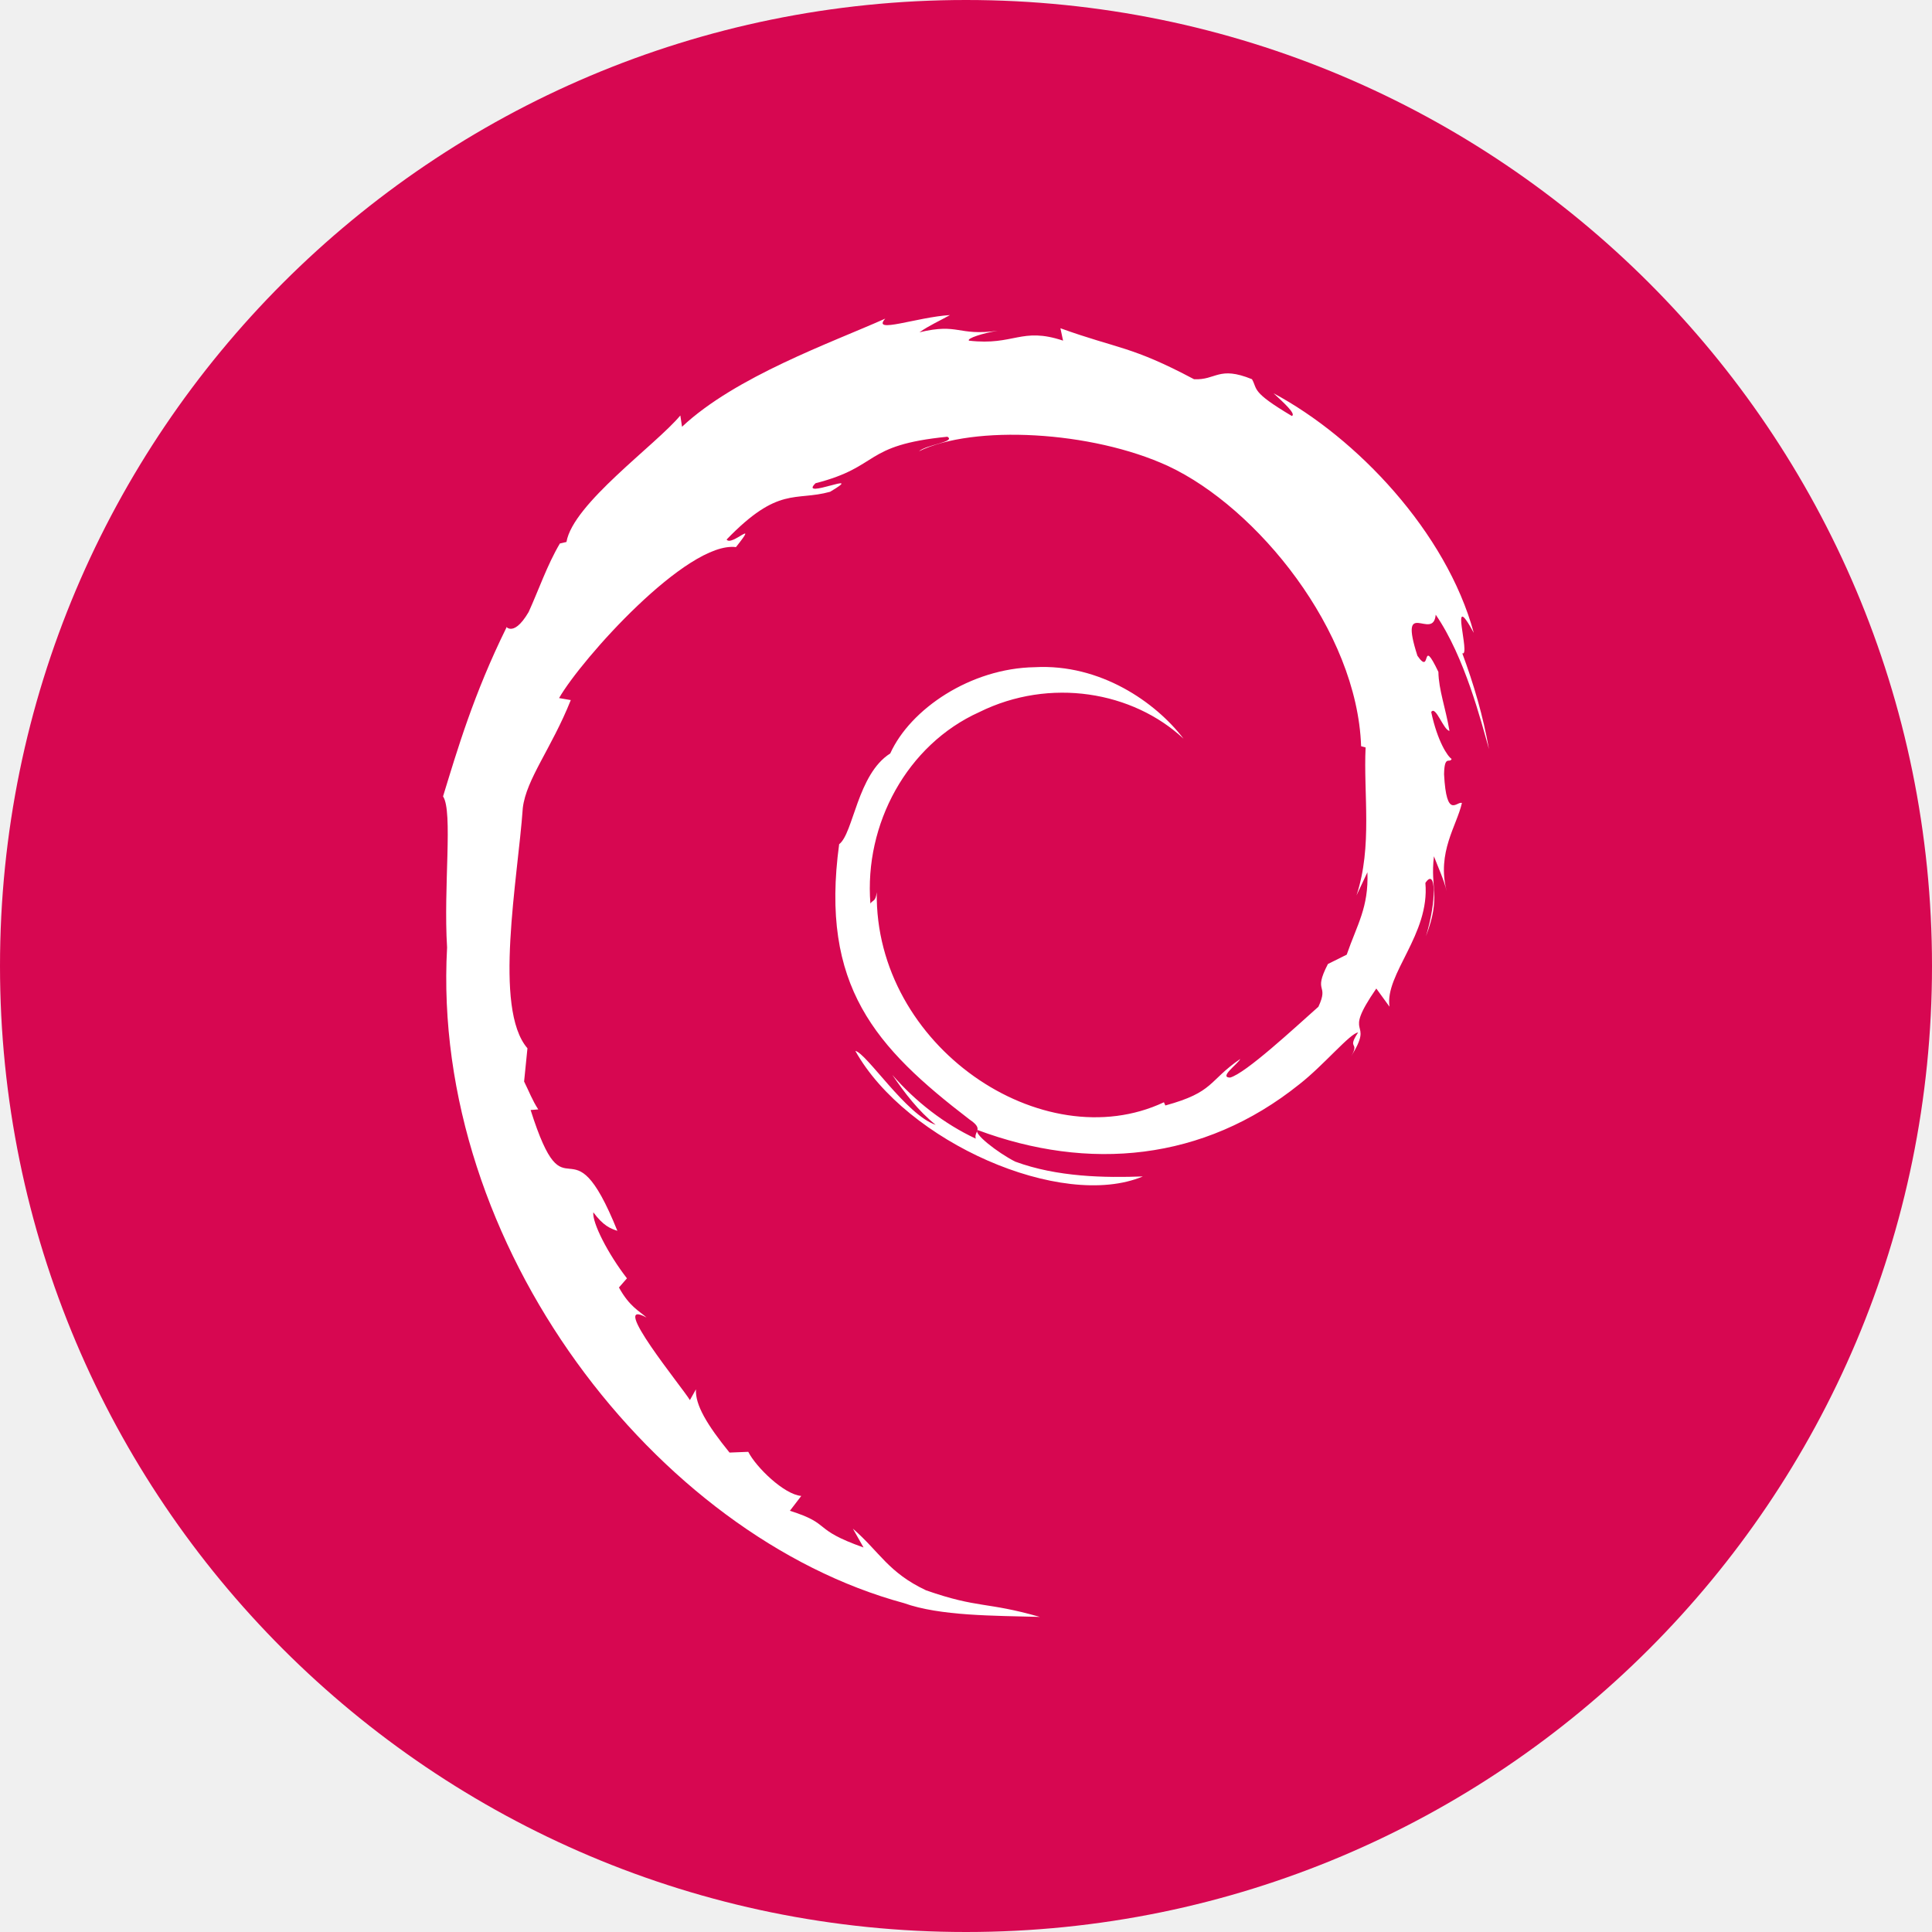
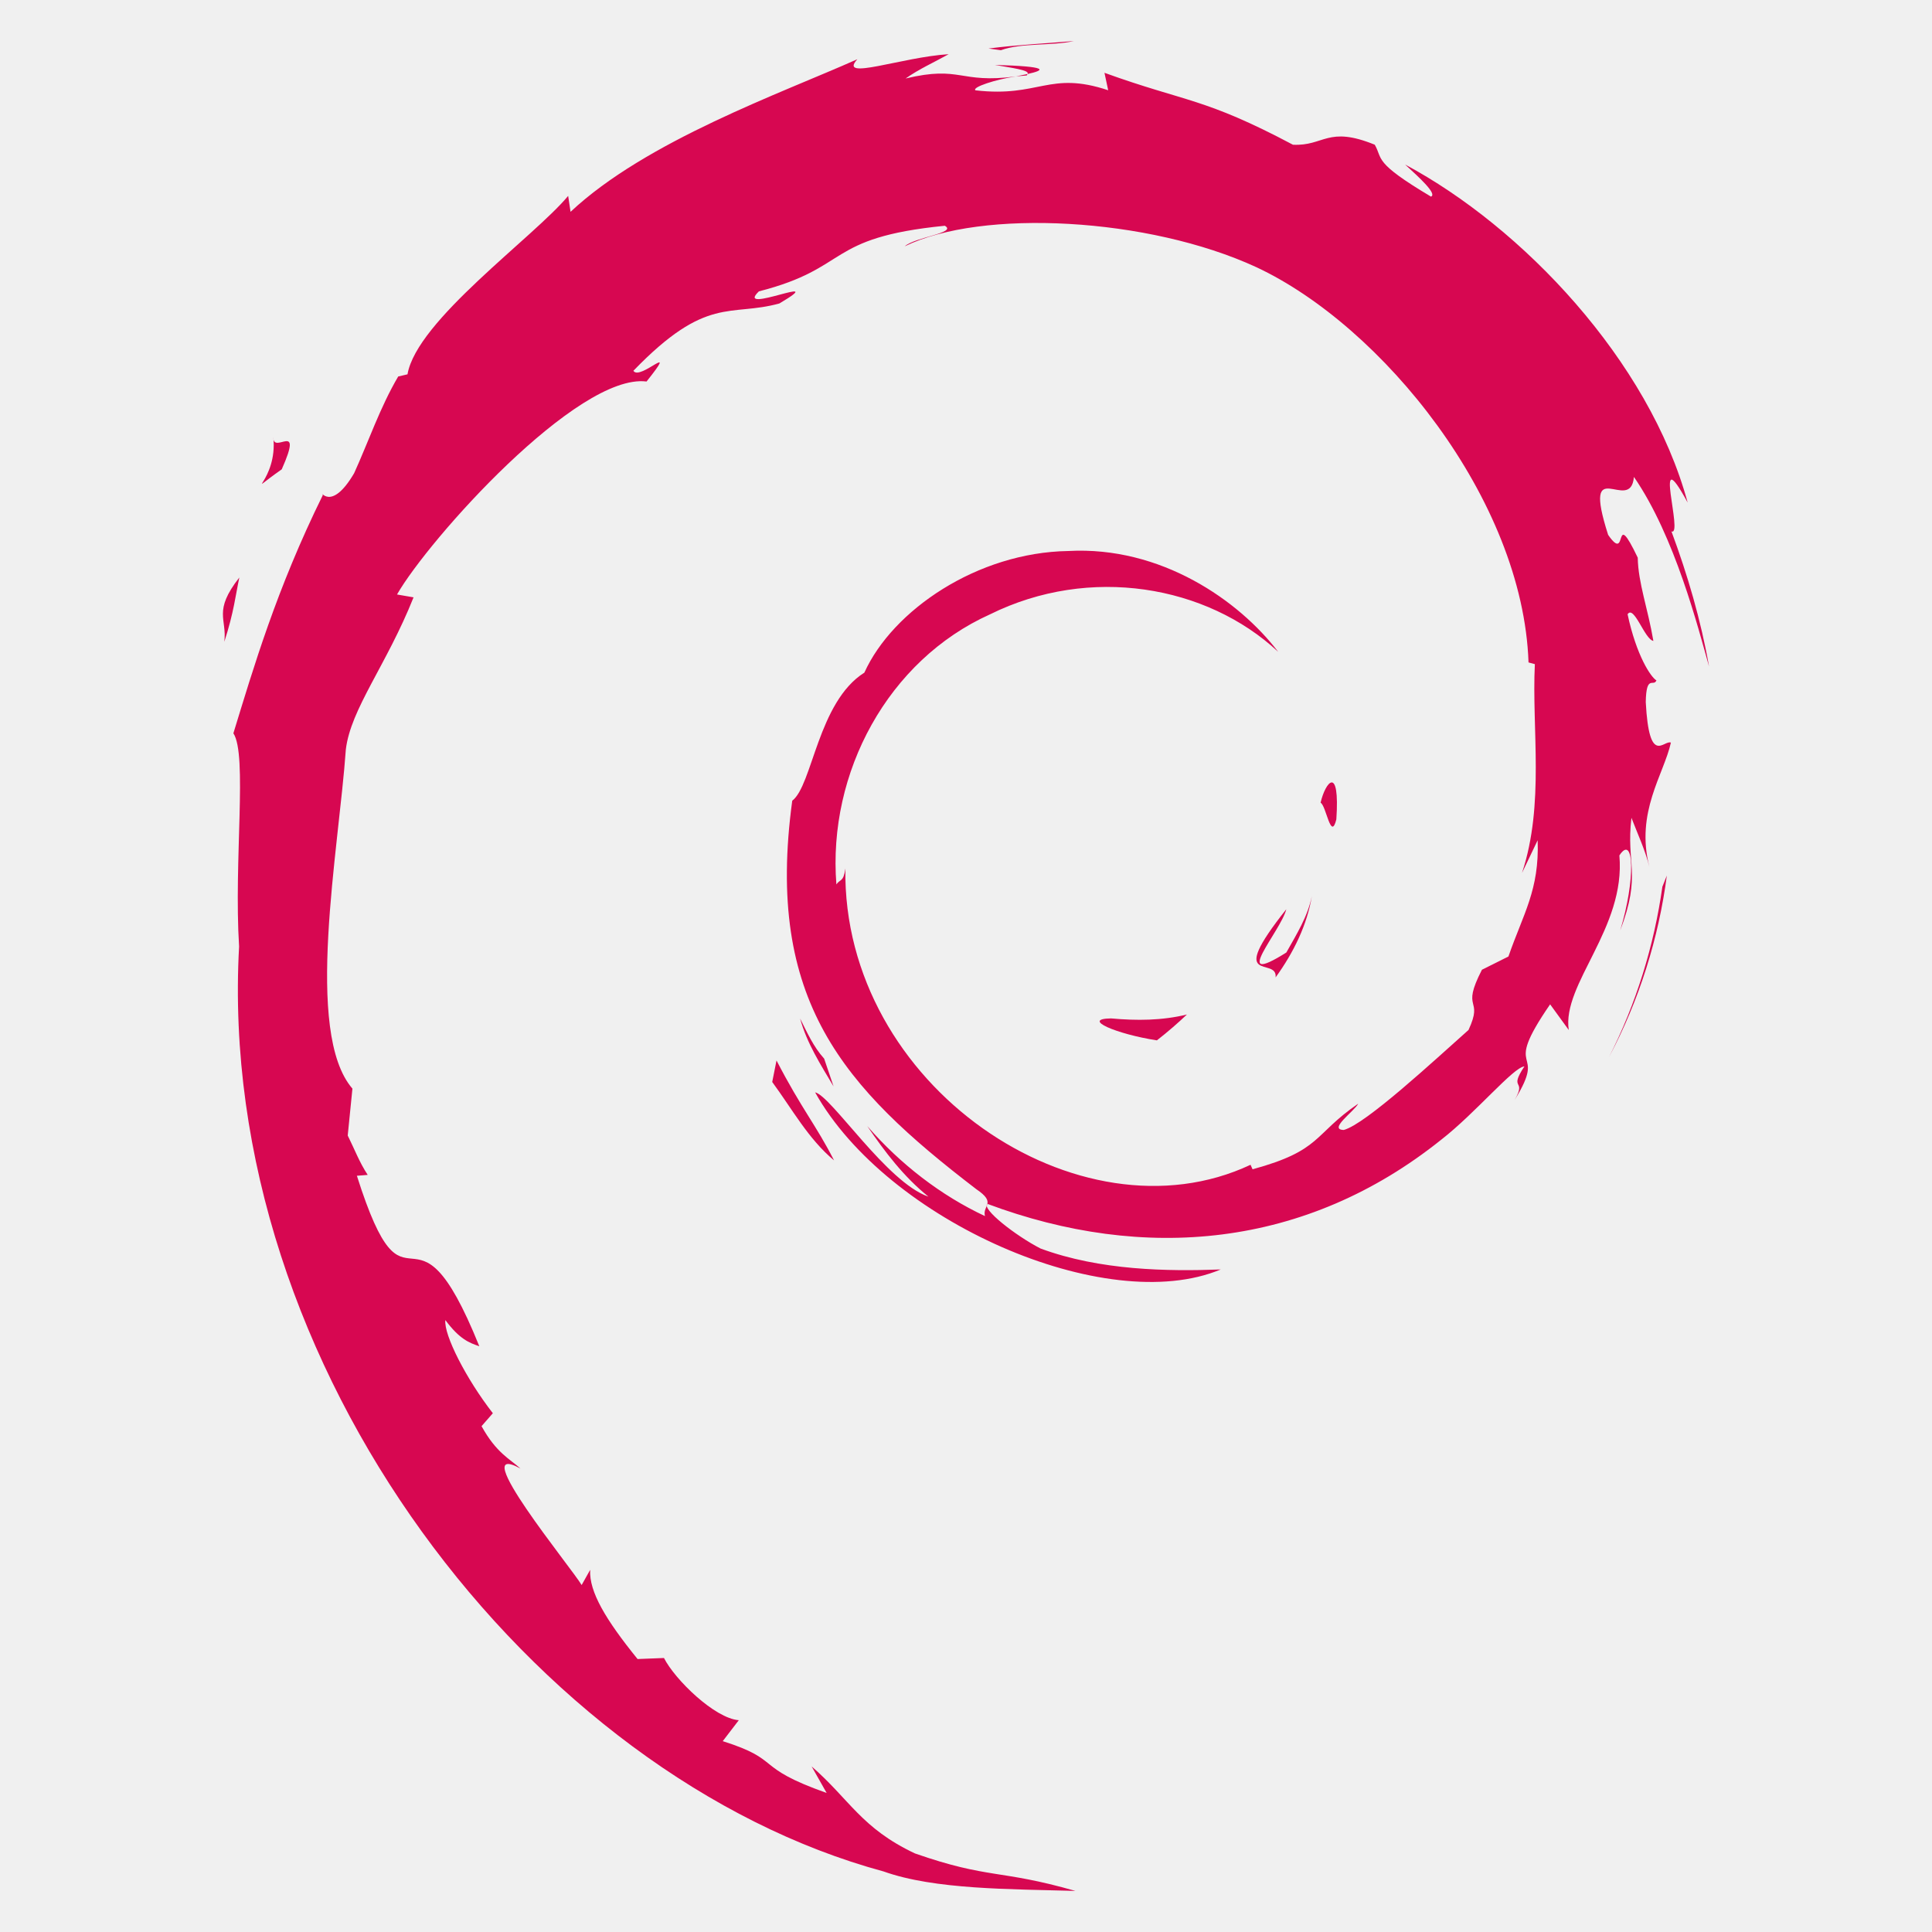
- <svg xmlns="http://www.w3.org/2000/svg" enable-background="new 0 0 515.91 728.5" height="512" id="Layer_1" version="1.1" viewBox="0 0 512 512" width="512" xml:space="preserve">
-   <defs id="defs7" />
-   <g id="g7966" transform="translate(-2045.78,196.9903)">
-     <path d="m -733.623,72.268 c 0,203.805 -165.216,369.021 -369.021,369.021 -203.805,0 -369.021,-165.216 -369.021,-369.021 0,-203.805 165.216,-369.021 369.021,-369.021 203.805,0 369.021,165.216 369.021,369.021 z" id="path4894" style="fill:#d70751;fill-opacity:1;fill-rule:nonzero;stroke:none" transform="matrix(0.6937268,0,0,0.6937268,3066.714,8.875483)" />
-     <path d="m 2408.16,34.171 c 0.347,9.309 -2.717,13.833 -5.487,21.832 l -4.982,2.478 c -4.073,7.914 0.404,5.025 -2.512,11.317 -6.366,5.653 -19.289,17.682 -23.428,18.784 -3.025,-0.066 2.046,-3.568 2.709,-4.936 -8.512,5.841 -6.832,8.77 -19.852,12.326 l -0.378,-0.852 c -32.097,15.105 -76.686,-14.823 -76.101,-55.652 -0.339,2.589 -0.975,1.942 -1.684,2.982 -1.657,-21.004 9.703,-42.1 28.86,-50.727 18.738,-9.271 40.705,-5.472 54.119,7.047 -7.367,-9.656 -22.044,-19.894 -39.426,-18.946 -17.035,0.277 -32.976,11.101 -38.293,22.857 -8.724,5.491 -9.741,21.177 -13.54,24.052 -5.121,37.607 9.622,53.848 34.563,72.964 3.915,2.643 1.102,3.048 1.626,5.059 -8.284,-3.876 -15.868,-9.733 -22.11,-16.904 3.314,4.843 6.885,9.552 11.505,13.251 -7.818,-2.639 -18.256,-18.931 -21.297,-19.594 13.467,24.113 54.631,42.289 76.197,33.269 -9.98,0.37 -22.653,0.204 -33.858,-3.938 -4.72,-2.424 -11.113,-7.437 -9.969,-8.373 29.423,10.985 59.809,8.315 85.264,-12.087 6.481,-5.048 13.555,-13.629 15.602,-13.744 -3.079,4.632 0.528,2.227 -1.838,6.315 6.443,-10.408 -2.809,-4.239 6.666,-17.971 l 3.499,4.817 c -1.31,-8.647 10.731,-19.135 9.506,-32.798 2.763,-4.177 3.079,4.501 0.15,14.11 4.065,-10.662 1.075,-12.377 2.115,-21.177 1.121,2.959 2.612,6.1 3.372,9.225 -2.651,-10.307 2.709,-17.351 4.042,-23.343 -1.318,-0.578 -4.088,4.554 -4.728,-7.614 0.096,-5.287 1.476,-2.77 2.004,-4.073 -1.033,-0.597 -3.757,-4.651 -5.41,-12.423 1.191,-1.83 3.206,4.736 4.84,5.001 -1.052,-6.177 -2.859,-10.889 -2.936,-15.632 -4.778,-9.98 -1.692,1.333 -5.56,-4.285 -5.086,-15.852 4.215,-3.68 4.848,-10.878 7.699,11.155 12.087,28.456 14.11,35.619 -1.541,-8.735 -4.027,-17.201 -7.066,-25.389 2.346,0.99 -3.772,-17.967 3.047,-5.414 -7.279,-26.76 -31.126,-51.768 -53.07,-63.497 2.678,2.454 6.065,5.537 4.855,6.023 -10.92,-6.493 -9.001,-7.005 -10.566,-9.749 -8.882,-3.618 -9.475,0.297 -15.351,0.008 -16.761,-8.893 -19.99,-7.949 -35.415,-13.513 l 0.701,3.283 c -11.101,-3.699 -12.935,1.395 -24.93,0.008 -0.728,-0.566 3.845,-2.065 7.614,-2.609 -10.735,1.418 -10.234,-2.119 -20.738,0.389 2.586,-1.815 5.329,-3.021 8.088,-4.562 -8.751,0.532 -20.9,5.094 -17.151,0.94 -14.276,6.373 -39.634,15.316 -53.864,28.66 l -0.447,-2.99 c -6.52,7.826 -28.433,23.374 -30.178,33.519 l -1.746,0.405 c -3.387,5.745 -5.587,12.253 -8.276,18.16 -4.435,7.564 -6.504,2.913 -5.872,4.1 -8.727,17.694 -13.07,32.56 -16.811,44.759 2.667,3.988 0.066,24.013 1.071,40.039 -4.377,79.16 55.555,156.012 121.068,173.752 9.602,3.441 23.878,3.318 36.023,3.657 -14.326,-4.1 -16.176,-2.169 -30.14,-7.036 -10.068,-4.747 -12.272,-10.161 -19.409,-16.353 l 2.824,4.99 c -13.987,-4.951 -8.134,-6.127 -19.517,-9.729 l 3.017,-3.934 c -4.535,-0.347 -12.01,-7.637 -14.052,-11.687 l -4.963,0.197 c -5.957,-7.344 -9.136,-12.65 -8.901,-16.761 l -1.603,2.859 c -1.815,-3.117 -21.929,-27.581 -11.494,-21.886 -1.938,-1.765 -4.516,-2.878 -7.309,-7.961 l 2.123,-2.424 c -5.013,-6.462 -9.24,-14.742 -8.916,-17.501 2.678,3.614 4.535,4.292 6.377,4.913 -12.681,-31.458 -13.394,-1.73 -22.992,-32.02 l 2.027,-0.162 c -1.553,-2.354 -2.505,-4.894 -3.753,-7.394 l 0.886,-8.805 c -9.124,-10.542 -2.551,-44.871 -1.229,-63.693 0.905,-7.652 7.618,-15.802 12.715,-28.583 l -3.105,-0.532 c 5.941,-10.357 33.916,-41.611 46.878,-40.008 6.277,-7.884 -1.248,-0.031 -2.478,-2.011 13.79,-14.268 18.125,-10.08 27.431,-12.65 10.03,-5.953 -8.612,2.327 -3.857,-2.269 17.351,-4.427 12.292,-10.072 34.922,-12.319 2.389,1.356 -5.537,2.096 -7.526,3.857 14.45,-7.074 45.734,-5.46 66.063,3.923 23.57,11.024 50.068,43.595 51.116,74.24 l 1.191,0.32 c -0.601,12.184 1.865,26.275 -2.416,39.214 l 2.894,-6.13" id="path14-1" style="fill:#ffffff;fill-opacity:1" />
+ <svg xmlns="http://www.w3.org/2000/svg" viewBox="-60 -75 210 260" width="200" height="200">
+   <g fill="#D70751">
+     <path d="M64.525,62.053c-4.125,0.058,0.78,2.125,6.165,2.954,1.488-1.161,2.838-2.336,4.04-3.479-3.354,0.821-6.765,0.838-10.205,0.525" />
+     <path d="M86.665,56.533c2.457-3.389,4.246-7.102,4.878-10.939-0.551,2.736-2.035,5.099-3.435,7.592-7.711,4.854-0.726-2.883-0.004-5.824-8.29,10.436-1.138,6.257-1.439,9.171" />
+     <path d="M94.839,35.268c0.497-7.428-1.462-5.08-2.121-2.245,0.766,0.4,1.377,5.237,2.121,2.245" />
+     <path d="M48.883-66.264c2.201,0.395,4.757,0.698,4.398,1.224,2.407-0.528,2.954-1.015-4.398-1.224" />
+     <path d="M53.281-65.04l-1.556,0.32,1.448-0.127,0.108-0.193" />
+     <path d="M121.93,38.085c0.247,6.671-1.95,9.907-3.932,15.637l-3.564,1.781c-2.919,5.666,0.282,3.598-1.807,8.105-4.556,4.049-13.823,12.67-16.789,13.457-2.163-0.047,1.469-2.554,1.943-3.537-6.097,4.188-4.894,6.285-14.217,8.83l-0.273-0.607c-23.001,10.818-54.947-10.622-54.526-39.876-0.246,1.857-0.698,1.393-1.208,2.144-1.186-15.052,6.952-30.17,20.675-36.343,13.427-6.646,29.163-3.918,38.78,5.044-5.282-6.92-15.795-14.254-28.255-13.568-12.208,0.193-23.625,7.95-27.436,16.369-6.253,3.938-6.979,15.177-9.704,17.233-3.665,26.943,6.896,38.583,24.762,52.275,2.812,1.896,0.792,2.184,1.173,3.627-5.936-2.779-11.372-6.976-15.841-12.114,2.372,3.473,4.931,6.847,8.239,9.499-5.596-1.897-13.074-13.563-15.256-14.038,9.647,17.274,39.142,30.295,54.587,23.836-7.146,0.263-16.226,0.146-24.256-2.822-3.371-1.734-7.958-5.331-7.14-6.003,21.079,7.875,42.854,5.965,61.09-8.655,4.641-3.614,9.709-9.761,11.173-9.846-2.206,3.317,0.377,1.596-1.318,4.523,4.625-7.456-2.008-3.035,4.779-12.877l2.507,3.453c-0.931-6.188,7.687-13.704,6.813-23.492,1.975-2.994,2.206,3.22,0.107,10.107,2.912-7.64,0.767-8.867,1.516-15.171,0.81,2.118,1.867,4.37,2.412,6.606-1.895-7.382,1.948-12.433,2.898-16.724-0.937-0.415-2.928,3.264-3.383-5.457,0.065-3.788,1.054-1.985,1.435-2.917-0.744-0.427-2.694-3.33-3.88-8.9,0.86-1.308,2.3,3.393,3.47,3.586-0.753-4.429-2.049-7.805-2.103-11.202-3.421-7.149-1.211,0.953-3.985-3.069-3.641-11.357,3.021-2.637,3.47-7.796,5.52,7.995,8.667,20.387,10.11,25.519-1.103-6.258-2.883-12.32-5.058-18.185,1.677,0.705-2.699-12.875,2.18-3.882-5.21-19.172-22.302-37.087-38.025-45.493,1.924,1.76,4.354,3.971,3.481,4.317-7.819-4.656-6.444-5.018-7.565-6.985-6.369-2.591-6.788,0.208-11.007,0.004-12.005-6.368-14.318-5.69-25.368-9.681l0.502,2.349c-7.953-2.649-9.265,1.005-17.862,0.009-0.523-0.409,2.753-1.479,5.452-1.871-7.69,1.015-7.329-1.515-14.854,0.279,1.855-1.301,3.815-2.162,5.793-3.269-6.271,0.381-14.971,3.649-12.286,0.677-10.235,4.569-28.403,10.976-38.597,20.535l-0.321-2.142c-4.672,5.608-20.371,16.748-21.622,24.011l-1.249,0.291c-2.431,4.116-4.004,8.781-5.932,13.016-3.18,5.417-4.661,2.085-4.208,2.934-6.253,12.679-9.359,23.332-12.043,32.069,1.912,2.858,0.046,17.206,0.769,28.688-3.141,56.709,39.8,111.77,86.737,124.48,6.88,2.459,17.11,2.364,25.813,2.618-10.268-2.937-11.595-1.556-21.595-5.044-7.215-3.398-8.797-7.277-13.907-11.711l2.022,3.573c-10.021-3.547-5.829-4.39-13.982-6.972l2.16-2.82c-3.249-0.246-8.604-5.475-10.069-8.371l-3.553,0.14c-4.27-5.269-6.545-9.063-6.379-12.005l-1.148,2.047c-1.301-2.235-15.709-19.759-8.234-15.679-1.389-1.271-3.235-2.067-5.237-5.703l1.522-1.739c-3.597-4.627-6.621-10.562-6.391-12.536,1.919,2.592,3.25,3.075,4.568,3.52-9.083-22.539-9.593-1.242-16.474-22.942l1.456-0.116c-1.116-1.682-1.793-3.506-2.69-5.298l0.633-6.313c-6.541-7.562-1.829-32.151-0.887-45.637,0.655-5.485,5.459-11.322,9.114-20.477l-2.227-0.384c4.256-7.423,24.301-29.814,33.583-28.662,4.499-5.649-0.892-0.02-1.772-1.443,9.878-10.223,12.984-7.222,19.65-9.061,7.19-4.268-6.17,1.664-2.761-1.628,12.427-3.174,8.808-7.216,25.021-8.828,1.71,0.973-3.969,1.503-5.395,2.766,10.354-5.066,32.769-3.914,47.326,2.811,16.895,7.896,35.873,31.232,36.622,53.189l0.852,0.229c-0.431,8.729,1.336,18.822-1.727,28.094l2.1-4.385" />
+     <path d="M19.5,67.715l-0.578,2.893c2.71,3.683,4.861,7.673,8.323,10.552-2.49-4.863-4.341-6.872-7.745-13.445" />
+     <path d="M25.909,67.464c-1.435-1.587-2.284-3.497-3.235-5.4,0.909,3.345,2.771,6.219,4.504,9.143l-1.269-3.743" />
+     <path d="M139.32,42.814l-0.605,1.52c-1.111,7.892-3.511,15.701-7.189,22.941,4.06-7.639,6.69-15.995,7.79-24.461" />
+     <path d="M49.698-68.243c2.789-1.022,6.855-0.56,9.814-1.233-3.855,0.324-7.693,0.517-11.484,1.005l1.67,0.228" />
+     <path d="M-48.219-16.176c0.642,5.951-4.477,8.26,1.134,4.337,3.007-6.773-1.175-1.87-1.134-4.337" />
+     <path d="M-54.812,11.362c1.292-3.967,1.526-6.349,2.02-8.645-3.571,4.566-1.643,5.539-2.02,8.645" />
  </g>
</svg>
